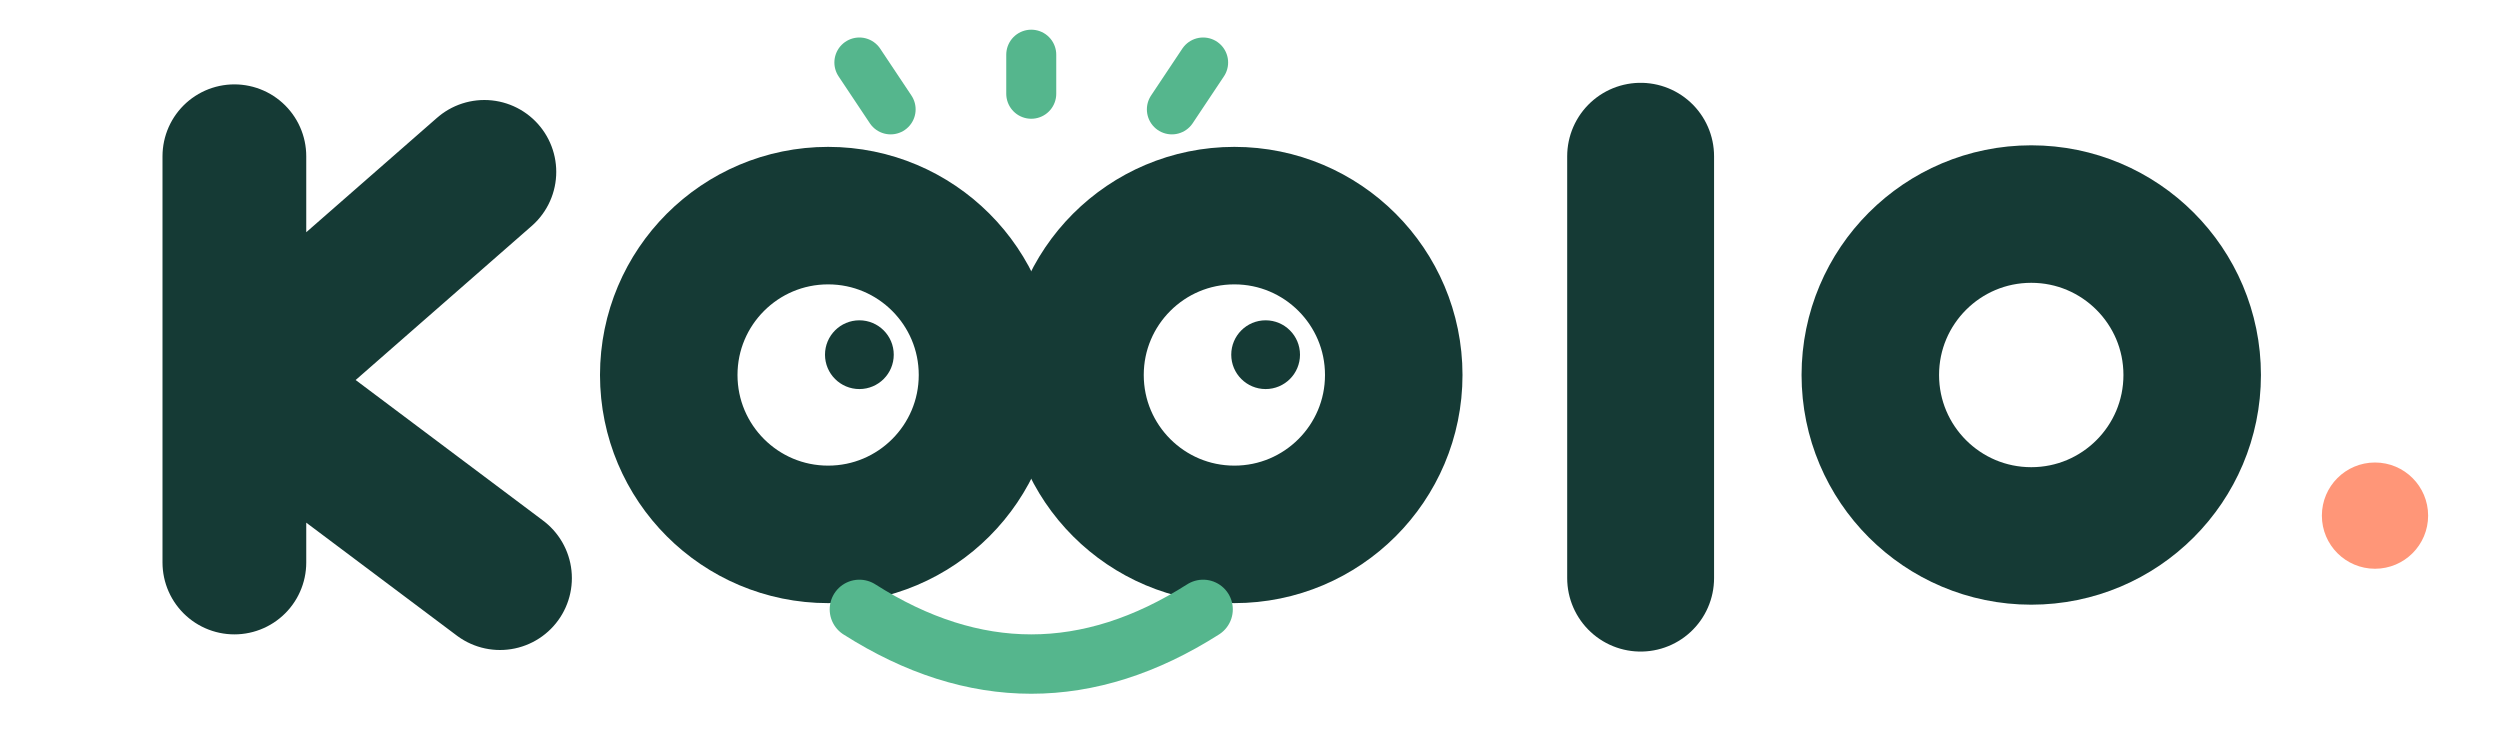
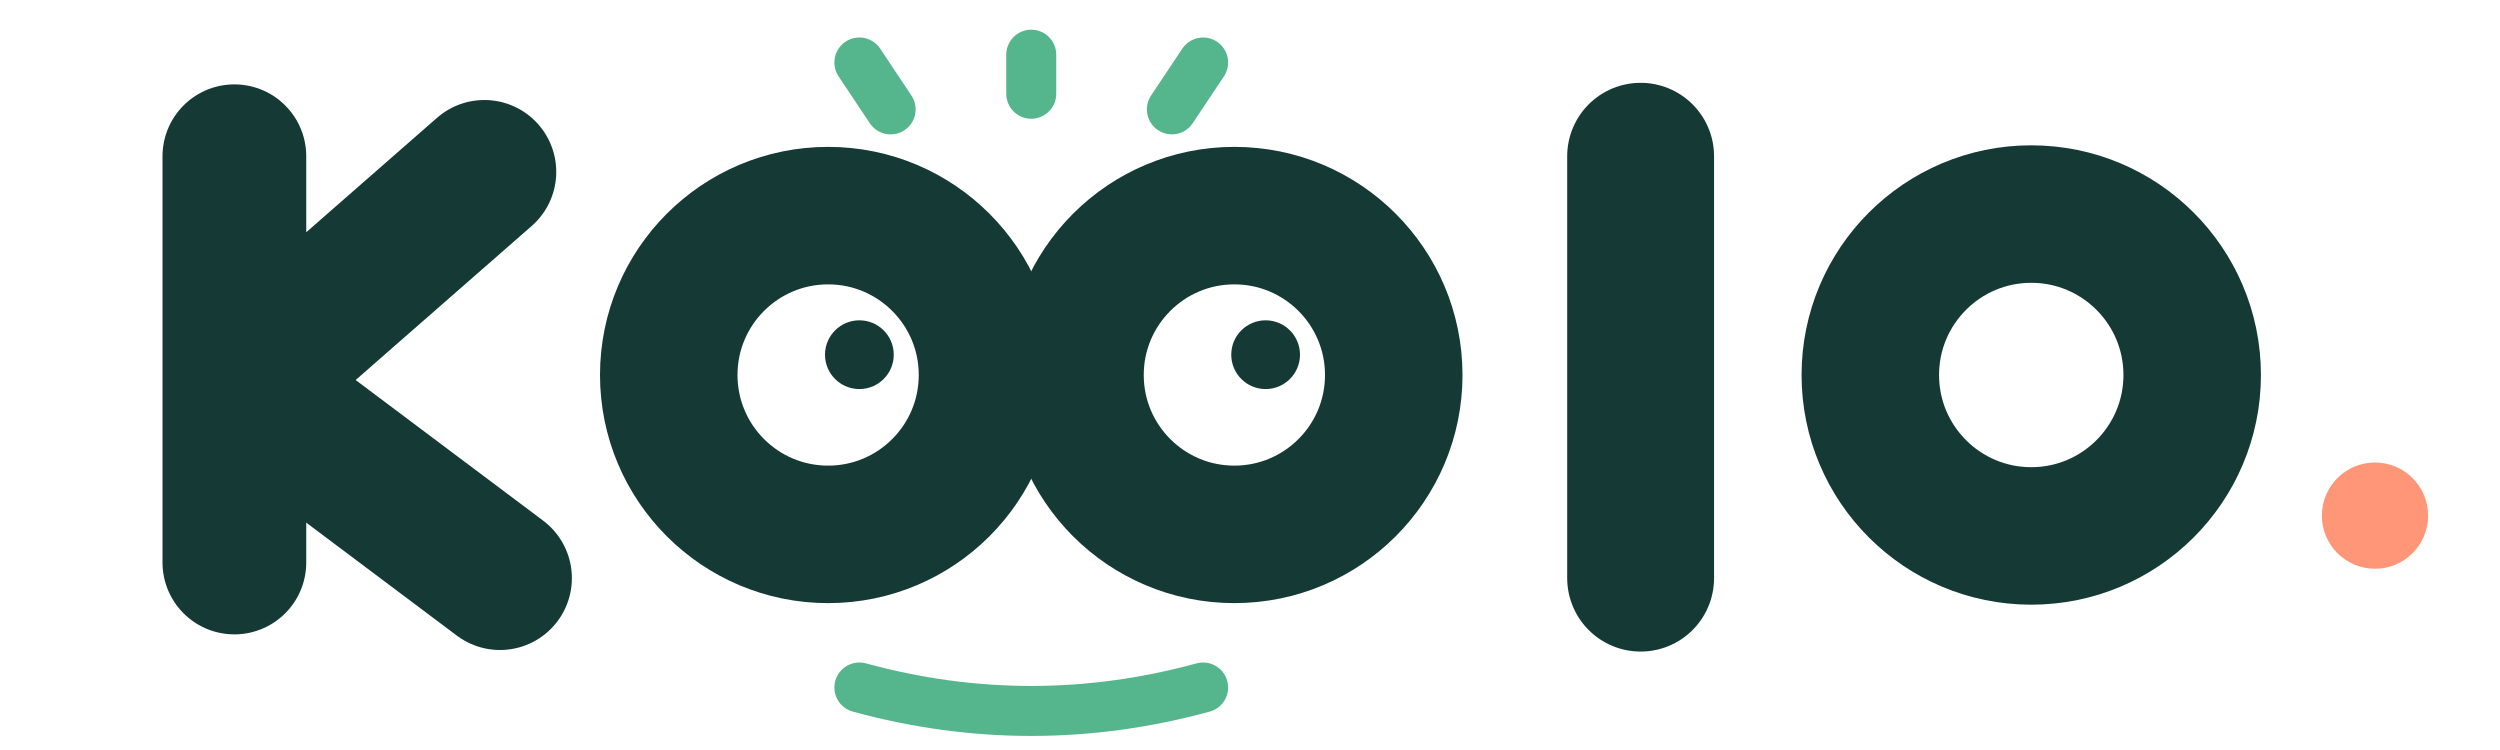
<svg xmlns="http://www.w3.org/2000/svg" viewBox="0 0 160 48" role="img" aria-labelledby="title">
  <g fill="none" stroke="#153A35" stroke-linecap="round" stroke-linejoin="round">
    <path d="M15 10V36M15 25 31 11M16 25 32 37" stroke-width="9.2" />
    <circle cx="53" cy="24" r="10.2" stroke-width="8.8" />
    <circle cx="79" cy="24" r="10.2" stroke-width="8.8" />
    <path d="M105 10V37" stroke-width="9.4" />
    <circle cx="130" cy="24" r="10.3" stroke-width="8.8" />
  </g>
  <circle cx="55" cy="22.7" r="2.2" fill="#153A35" />
  <circle cx="81" cy="22.7" r="2.2" fill="#153A35" />
-   <path d="M55 39Q66 46 77 39" fill="none" stroke="#55B68D" stroke-width="3.8" stroke-linecap="round" />
+   <path d="M55 44Q66 47 77 44" fill="none" stroke="#55B68D" stroke-width="3.2" stroke-linecap="round" />
  <path d="m57 7-2-3M66 6V3.5m9 3.5 2-3" fill="none" stroke="#55B68D" stroke-width="3.2" stroke-linecap="round" />
  <circle cx="152" cy="33" r="3.4" fill="#FF9678" />
</svg>
